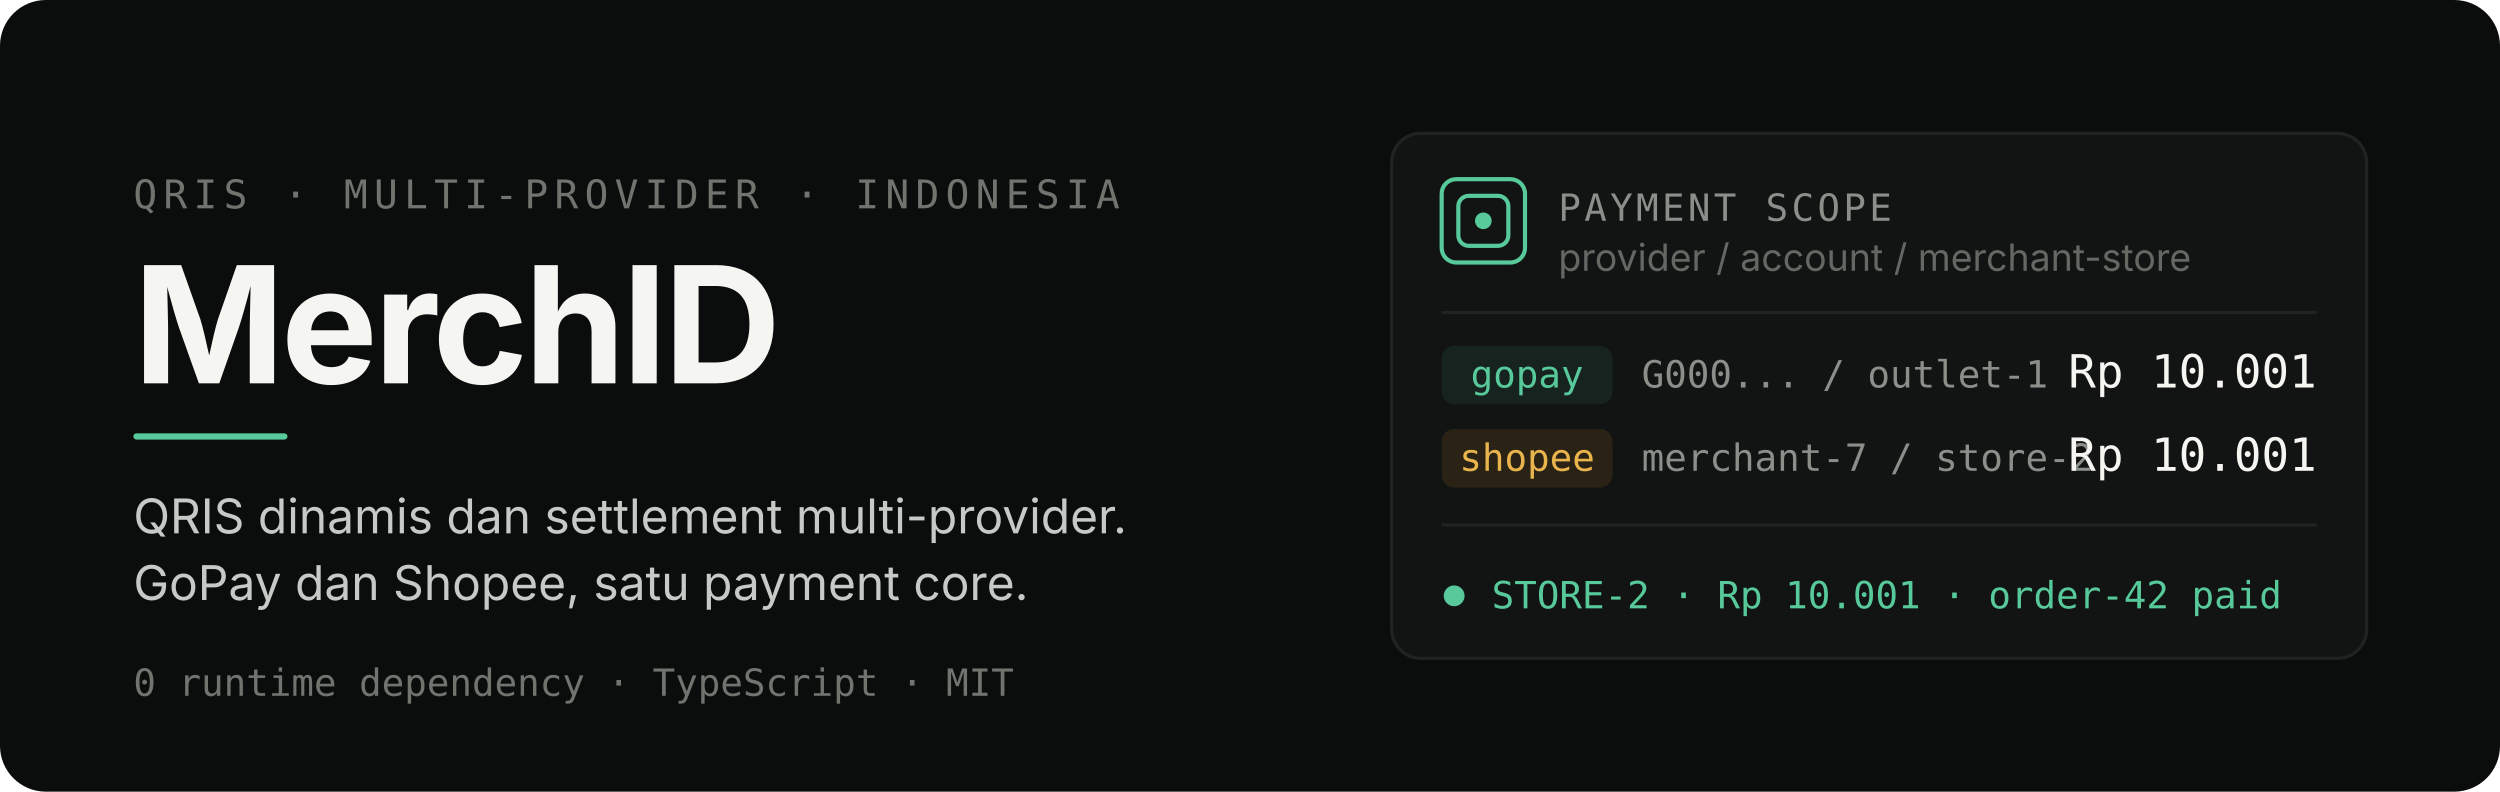
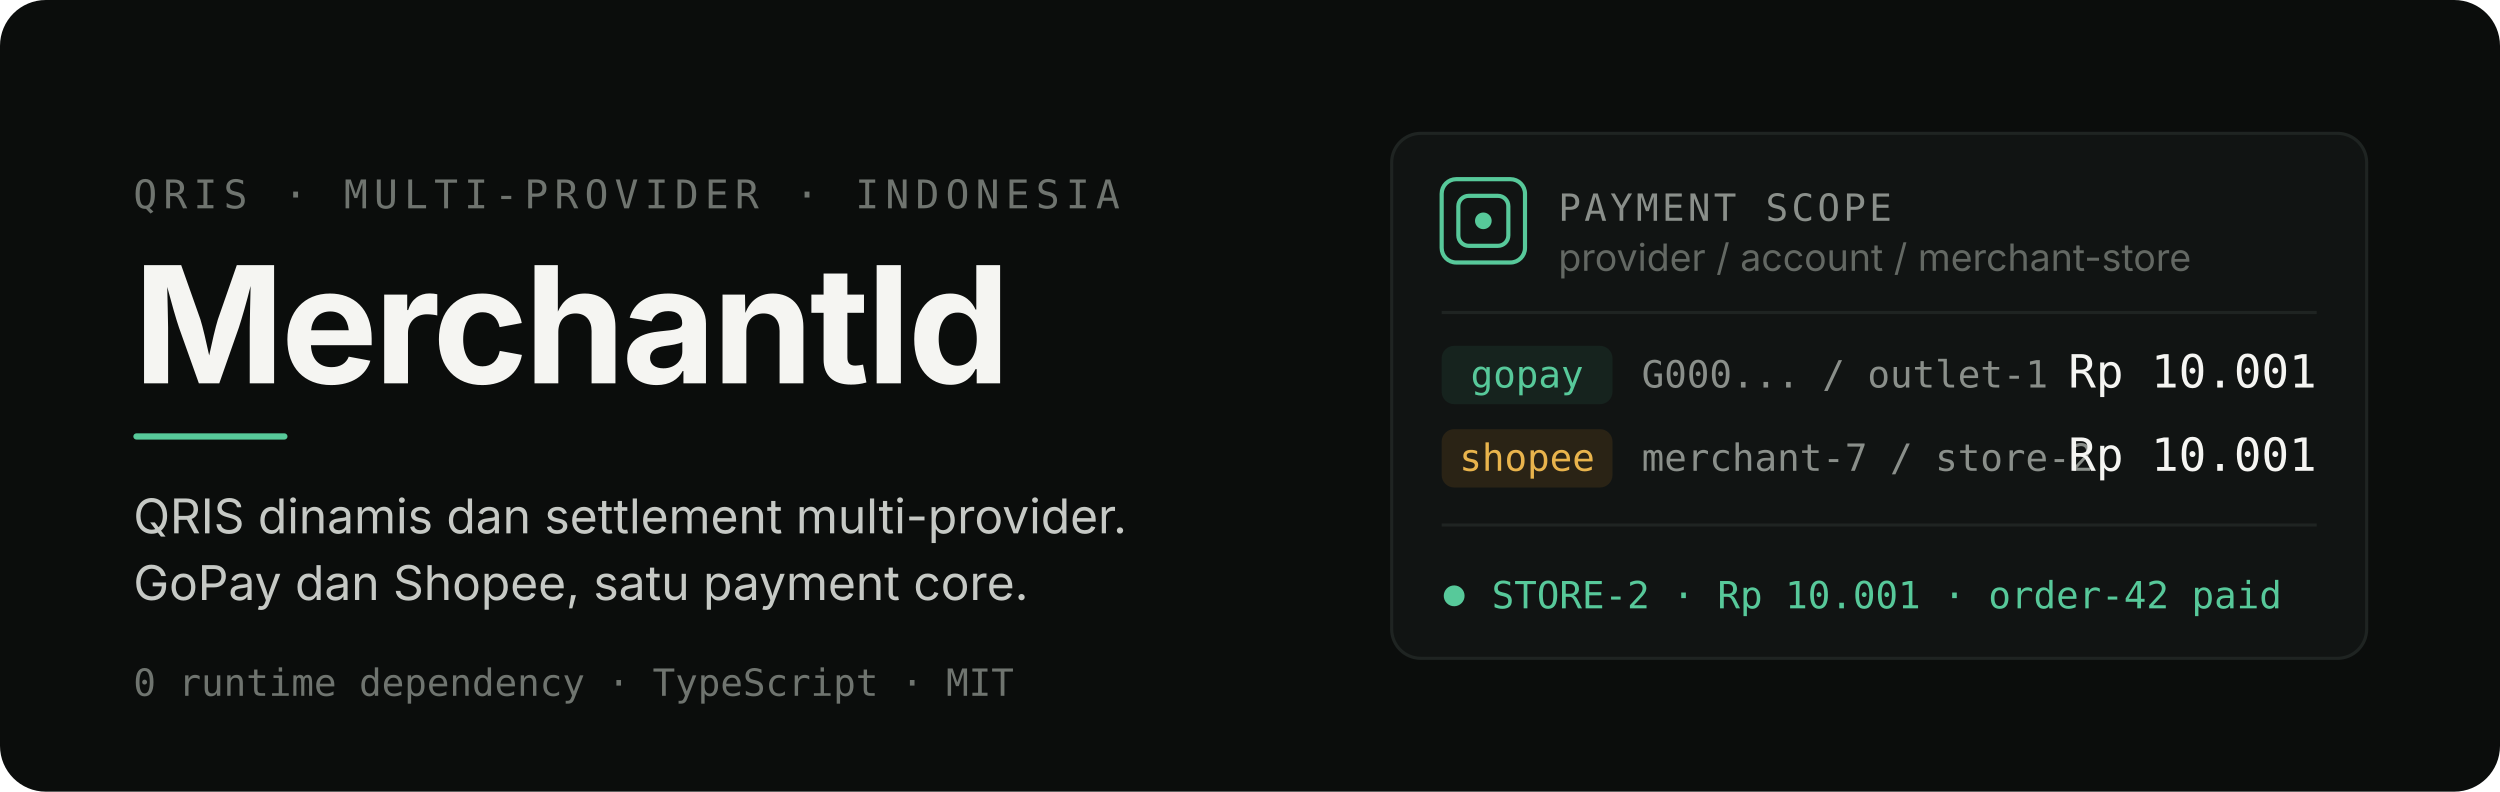
<svg xmlns="http://www.w3.org/2000/svg" width="1200" height="380" viewBox="0 0 1200 380" role="img" aria-labelledby="heroTitle heroDesc">
  <defs>
    <clipPath id="scopeCardClip">
      <rect x="0" y="64" width="468" height="252" rx="14" />
    </clipPath>
  </defs>
  <rect width="1200" height="380" rx="22" fill="#0B0D0C" />
  <g id="title-block" transform="translate(64 0)">
    <text x="0" y="100" font-family="ui-monospace, SFMono-Regular, Menlo, Consolas, monospace" font-size="19" letter-spacing="3" fill="#6F746F">QRIS · MULTI-PROVIDER · INDONESIA</text>
-     <text x="0" y="184" font-family="-apple-system, BlinkMacSystemFont, Segoe UI, sans-serif" font-size="78" font-weight="700" letter-spacing="-1.8" fill="#F5F5F2">MerchID</text>
+     <text x="0" y="184" font-family="-apple-system, BlinkMacSystemFont, Segoe UI, sans-serif" font-size="78" font-weight="700" letter-spacing="-1.8" fill="#F5F5F2">MerchantId</text>
    <rect x="0" y="208" width="74" height="3" rx="1.5" fill="#57C99A" />
    <text x="0" y="256" font-family="-apple-system, BlinkMacSystemFont, Segoe UI, sans-serif" font-size="23" fill="#C6C9C5">QRIS dinamis dan settlement multi-provider.</text>
    <text x="0" y="288" font-family="-apple-system, BlinkMacSystemFont, Segoe UI, sans-serif" font-size="23" fill="#C6C9C5">GoPay dan Shopee, satu payment core.</text>
    <text x="0" y="334" font-family="ui-monospace, SFMono-Regular, Menlo, Consolas, monospace" font-size="18" fill="#6F746F">0 runtime dependency   ·   TypeScript   ·   MIT</text>
  </g>
  <g id="project-proof" transform="translate(668 0)">
    <rect x="0" y="64" width="468" height="252" rx="14" fill="#111413" stroke="#1F2422" stroke-width="1.5" />
    <g clip-path="url(#scopeCardClip)">
      <g transform="translate(24 86)" fill="none" stroke="#57C99A" stroke-width="2">
        <rect x="0" y="0" width="40" height="40" rx="7" />
        <rect x="8" y="8" width="24" height="24" rx="5" />
        <circle cx="20" cy="20" r="4" fill="#57C99A" stroke="none" />
      </g>
      <text x="80" y="106" font-family="ui-monospace, SFMono-Regular, Menlo, Consolas, monospace" font-size="18" letter-spacing="1.6" fill="#8A8F8A">PAYMENT SCOPE</text>
      <text x="80" y="130" font-family="-apple-system, BlinkMacSystemFont, Segoe UI, sans-serif" font-size="18" fill="#636863">provider / account / merchant-store</text>
      <line x1="24" y1="150" x2="444" y2="150" stroke="#1F2422" stroke-width="1.5" />
      <g font-family="ui-monospace, SFMono-Regular, Menlo, Consolas, monospace">
        <rect x="24" y="166" width="82" height="28" rx="6" fill="#16231E" />
        <text x="65" y="186" font-size="18" fill="#57C99A" text-anchor="middle">gopay</text>
        <text x="120" y="186" font-size="18" fill="#8A8F8A">G000... / outlet-1</text>
        <text x="444" y="186" font-size="22" fill="#F5F5F2" text-anchor="end">Rp 10.001</text>
        <rect x="24" y="206" width="82" height="28" rx="6" fill="#2A2315" />
        <text x="65" y="226" font-size="18" fill="#E9B44C" text-anchor="middle">shopee</text>
        <text x="120" y="226" font-size="18" fill="#8A8F8A">merchant-7 / store-2</text>
        <text x="444" y="226" font-size="22" fill="#F5F5F2" text-anchor="end">Rp 10.001</text>
      </g>
      <line x1="24" y1="252" x2="444" y2="252" stroke="#1F2422" stroke-width="1.5" />
      <circle cx="30" cy="286" r="5" fill="#57C99A" />
      <text x="48" y="292" font-family="ui-monospace, SFMono-Regular, Menlo, Consolas, monospace" font-size="18" fill="#57C99A">STORE-2 · Rp 10.001 · order-42 paid</text>
    </g>
  </g>
</svg>
